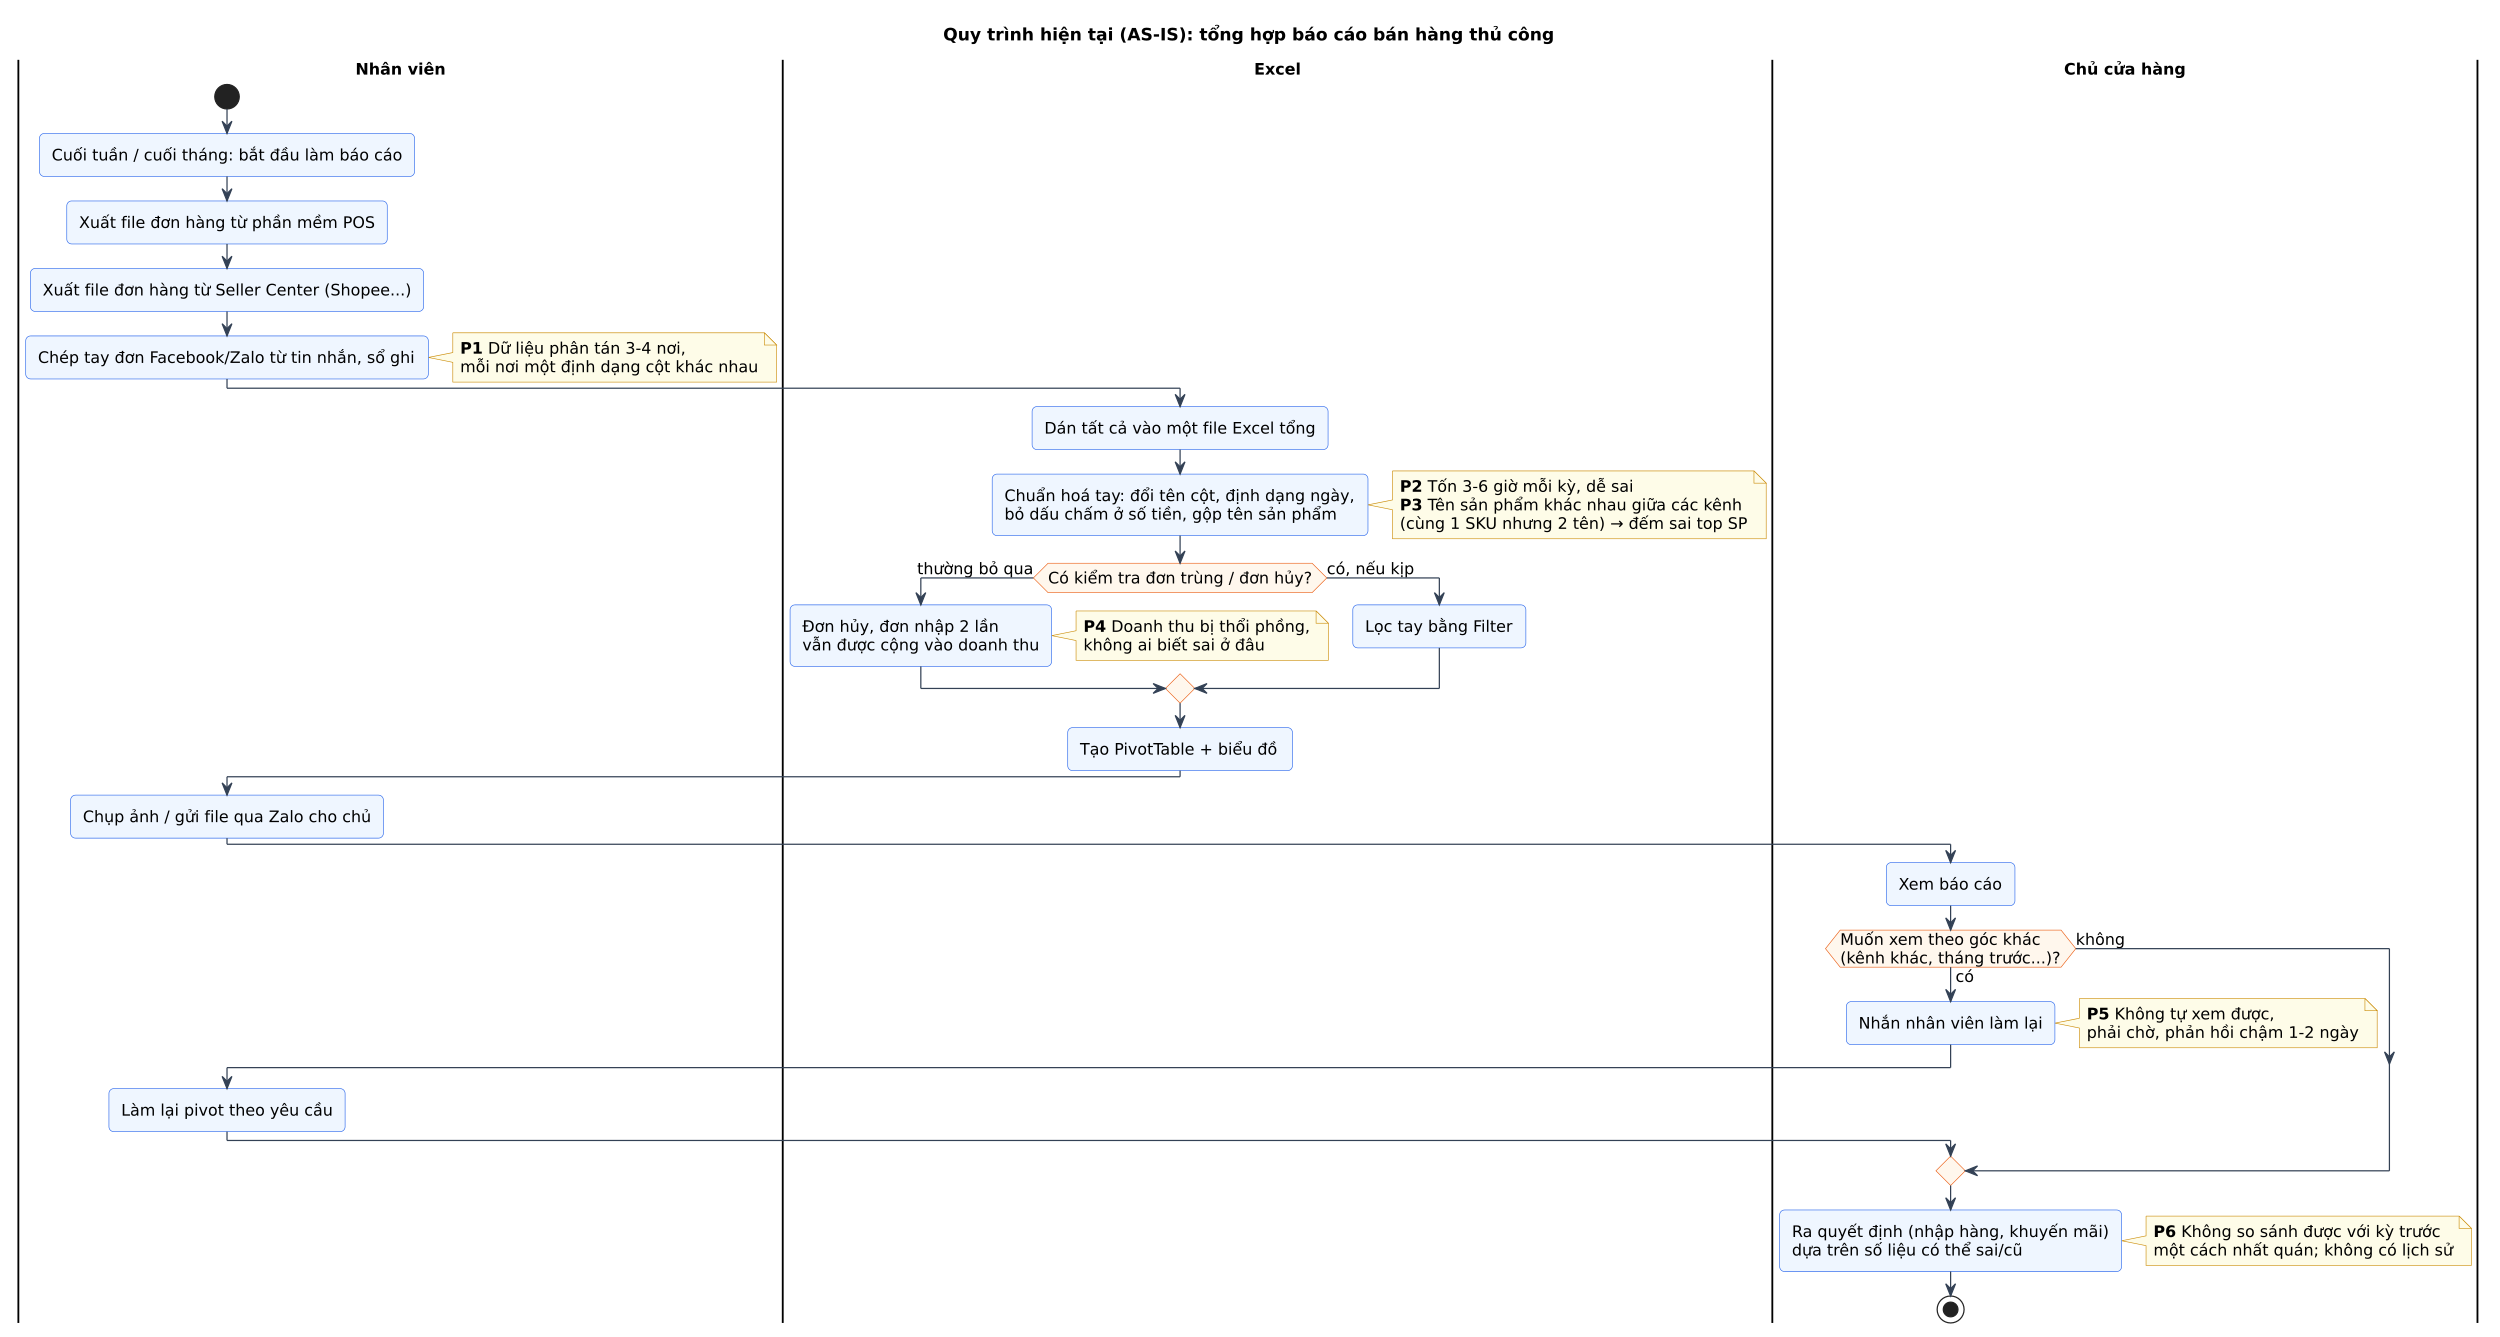
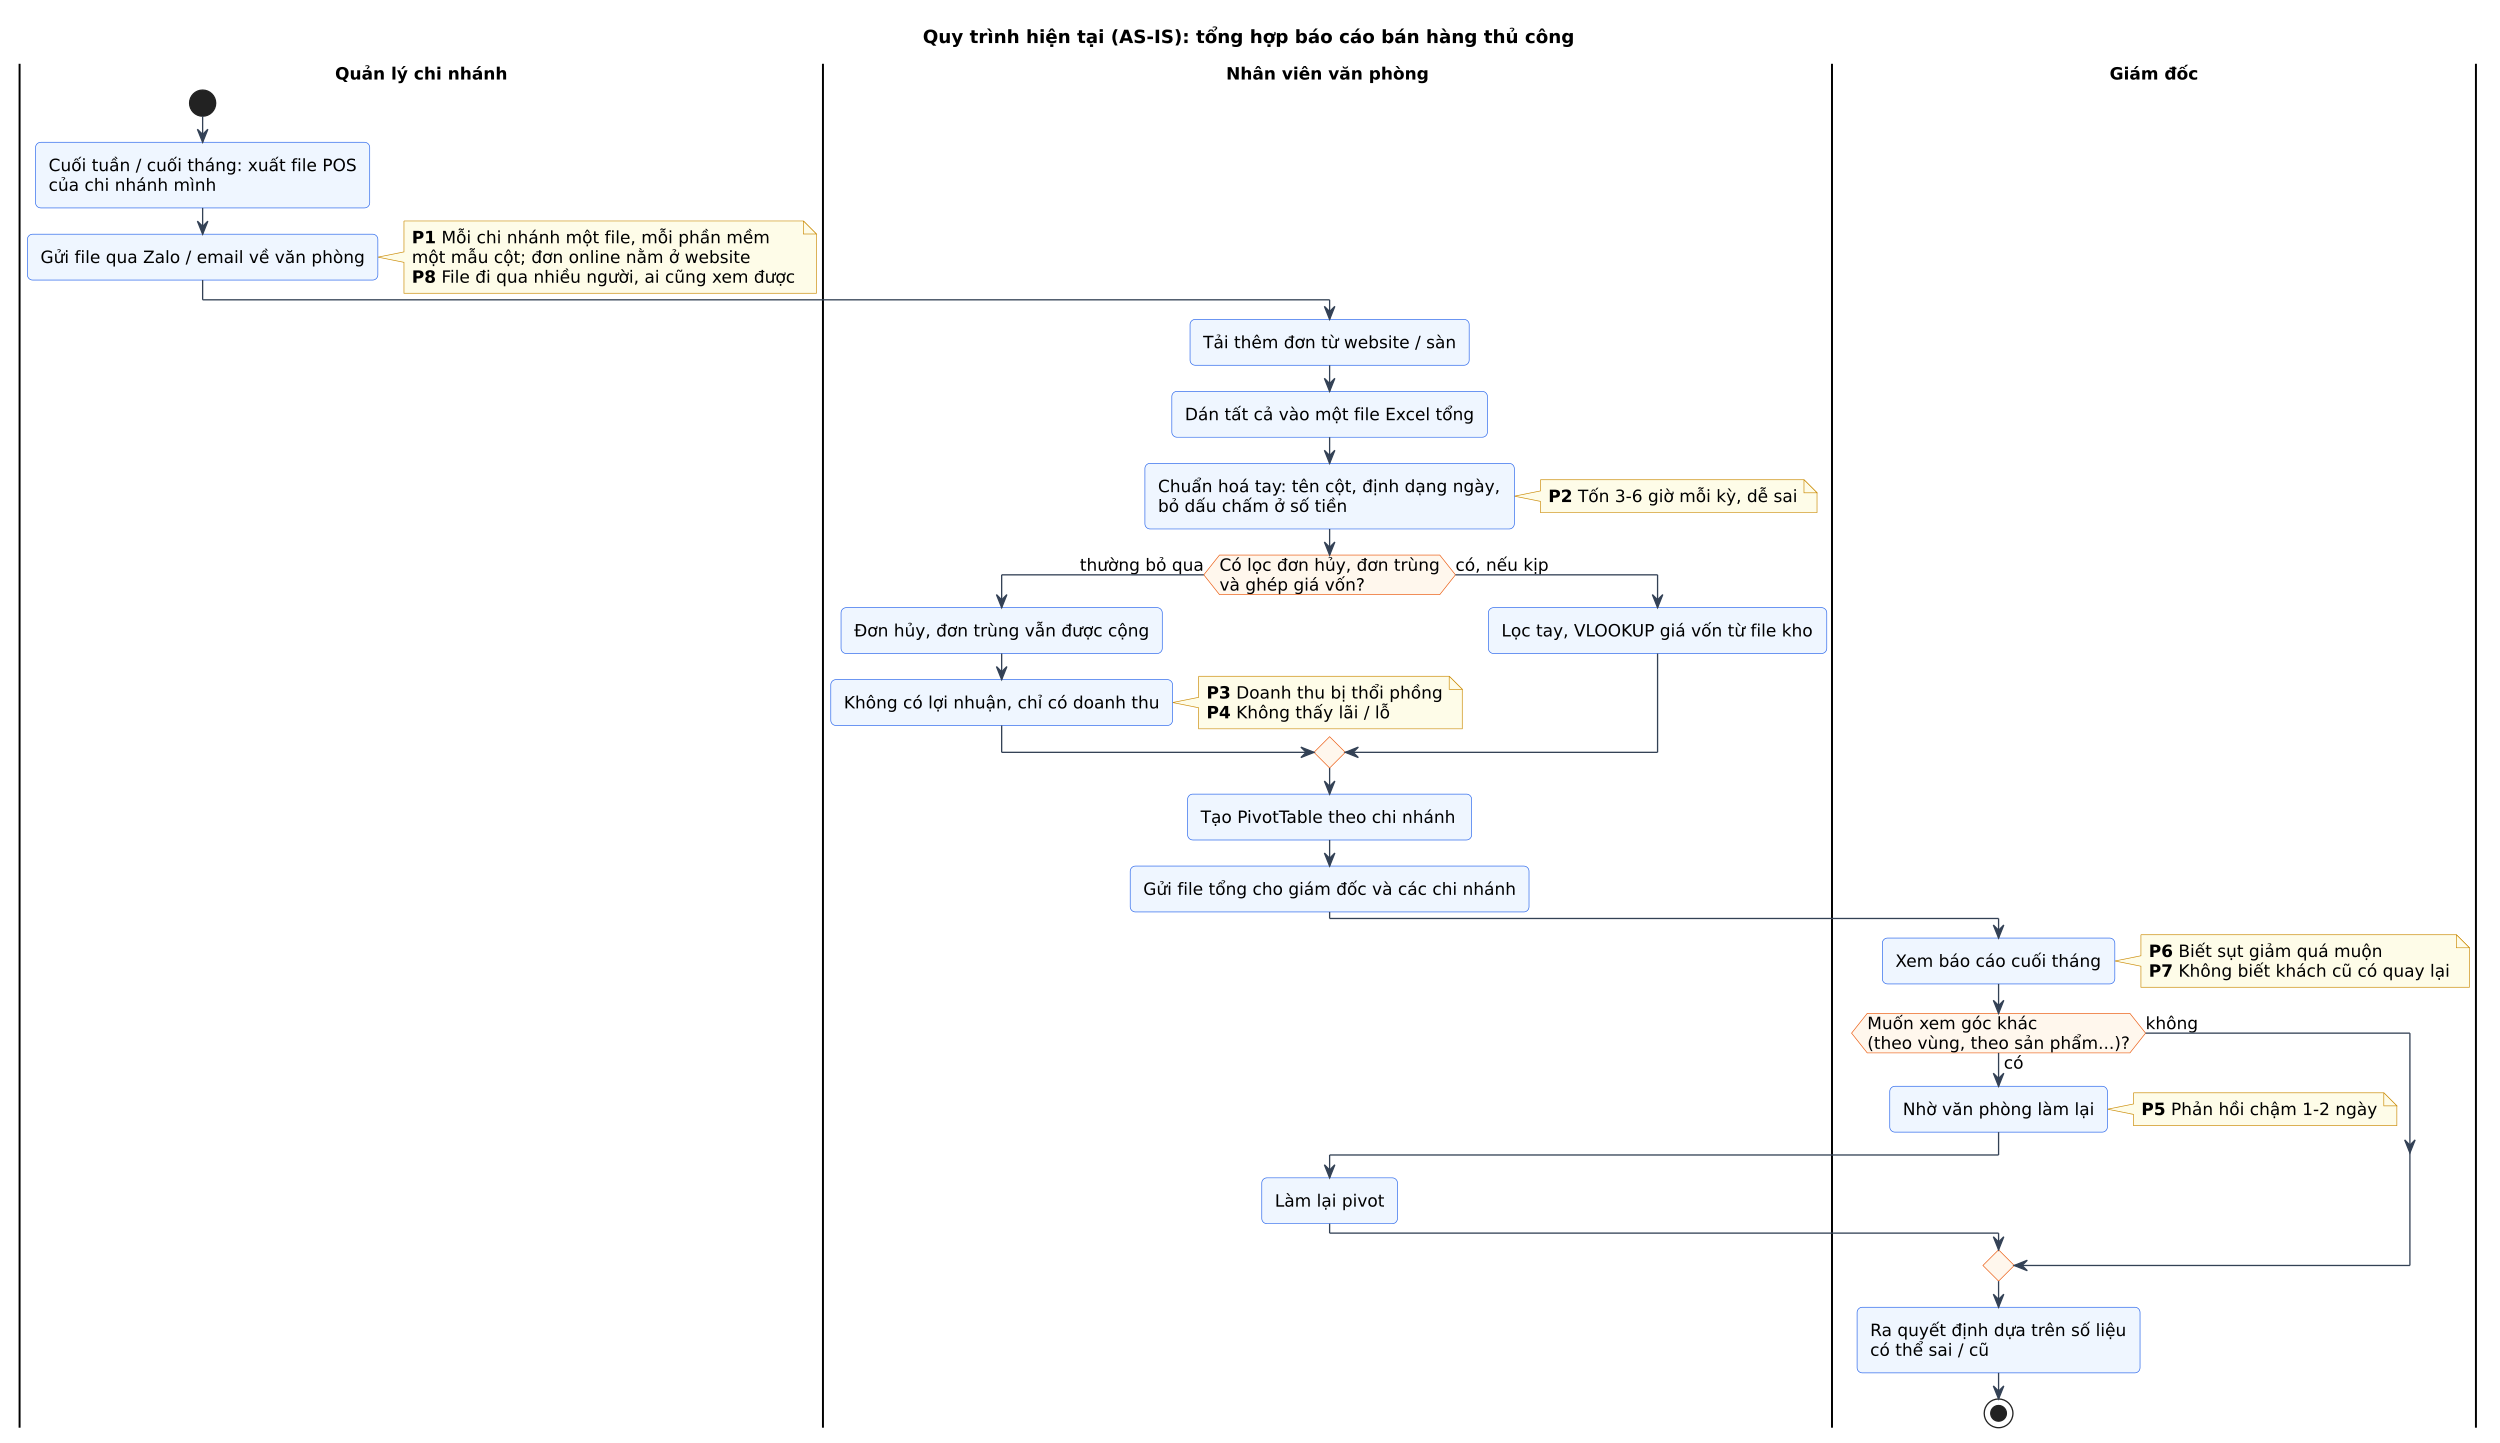
- <svg xmlns="http://www.w3.org/2000/svg" contentStyleType="text/css" height="1092px" preserveAspectRatio="none" style="width:2042px;height:1092px;background:#FFFFFF;" version="1.1" viewBox="0 0 2042 1092" width="2042px" zoomAndPan="magnify">
+ <svg xmlns="http://www.w3.org/2000/svg" contentStyleType="text/css" height="1105px" preserveAspectRatio="none" style="width:1915px;height:1105px;background:#FFFFFF;" version="1.1" viewBox="0 0 1915 1105" width="1915px" zoomAndPan="magnify">
  <defs />
  <g>
-     <text fill="#000000" font-family="DejaVu Sans" font-size="14" font-weight="bold" lengthAdjust="spacing" textLength="499.119" x="770.368" y="32.995">Quy trình hiện tại (AS-IS): tổng hợp báo cáo bán hàng thủ công</text>
-     <rect fill="none" height="15.133" style="stroke:none;stroke-width:1.0;" width="2009.856" x="15" y="48.863" />
-     <ellipse cx="185.426" cy="78.996" fill="#222222" rx="10" ry="10" style="stroke:#222222;stroke-width:1.0;" />
-     <rect fill="#EFF6FF" height="35.133" rx="4" ry="4" style="stroke:#2563EB;stroke-width:0.5;" width="306.375" x="32.239" y="108.996" />
-     <text fill="#000000" font-family="DejaVu Sans" font-size="13" lengthAdjust="spacing" textLength="286.375" x="42.239" y="131.062">Cuối tuần / cuối tháng: bắt đầu làm báo cáo</text>
-     <rect fill="#EFF6FF" height="35.133" rx="4" ry="4" style="stroke:#2563EB;stroke-width:0.5;" width="261.757" x="54.547" y="164.128" />
-     <text fill="#000000" font-family="DejaVu Sans" font-size="13" lengthAdjust="spacing" textLength="241.757" x="64.547" y="186.195">Xuất file đơn hàng từ phần mềm POS</text>
-     <rect fill="#EFF6FF" height="35.133" rx="4" ry="4" style="stroke:#2563EB;stroke-width:0.5;" width="321.215" x="24.818" y="219.261" />
-     <text fill="#000000" font-family="DejaVu Sans" font-size="13" lengthAdjust="spacing" textLength="301.215" x="34.818" y="241.328">Xuất file đơn hàng từ Seller Center (Shopee...)</text>
-     <path d="M369.852,271.828 L369.852,287.96 L349.852,291.96 L369.852,295.96 L369.852,312.093 A0,0 0 0 0 369.852,312.093 L634.341,312.093 A0,0 0 0 0 634.341,312.093 L634.341,281.828 L624.341,271.828 L369.852,271.828 A0,0 0 0 0 369.852,271.828 " fill="#FEFCE8" style="stroke:#CA8A04;stroke-width:0.5;" />
-     <path d="M624.341,271.828 L624.341,281.828 L634.341,281.828 L624.341,271.828 " fill="#FEFCE8" style="stroke:#CA8A04;stroke-width:0.5;" />
-     <text fill="#000000" font-family="DejaVu Sans" font-size="13" font-weight="bold" lengthAdjust="spacing" textLength="18.573" x="375.852" y="288.894">P1</text>
-     <text fill="#000000" font-family="DejaVu Sans" font-size="13" lengthAdjust="spacing" textLength="161.542" x="398.557" y="288.894">Dữ liệu phân tán 3-4 nơi,</text>
-     <text fill="#000000" font-family="DejaVu Sans" font-size="13" lengthAdjust="spacing" textLength="243.49" x="375.852" y="304.027">mỗi nơi một định dạng cột khác nhau</text>
-     <rect fill="#EFF6FF" height="35.133" rx="4" ry="4" style="stroke:#2563EB;stroke-width:0.5;" width="328.852" x="21" y="274.394" />
-     <text fill="#000000" font-family="DejaVu Sans" font-size="13" lengthAdjust="spacing" textLength="308.852" x="31" y="296.461">Chép tay đơn Facebook/Zalo từ tin nhắn, sổ ghi</text>
-     <rect fill="#EFF6FF" height="35.133" rx="4" ry="4" style="stroke:#2563EB;stroke-width:0.5;" width="255.454" x="57.699" y="649.457" />
-     <text fill="#000000" font-family="DejaVu Sans" font-size="13" lengthAdjust="spacing" textLength="235.454" x="67.699" y="671.523">Chụp ảnh / gửi file qua Zalo cho chủ</text>
-     <rect fill="#EFF6FF" height="35.133" rx="4" ry="4" style="stroke:#2563EB;stroke-width:0.5;" width="192.904" x="88.974" y="889.187" />
-     <text fill="#000000" font-family="DejaVu Sans" font-size="13" lengthAdjust="spacing" textLength="172.904" x="98.974" y="911.254">Làm lại pivot theo yêu cầu</text>
-     <line style="stroke:#000000;stroke-width:1.5;" x1="15" x2="15" y1="48.863" y2="1080.585" />
-     <rect fill="#EFF6FF" height="35.133" rx="4" ry="4" style="stroke:#2563EB;stroke-width:0.5;" width="241.749" x="843.019" y="332.093" />
-     <text fill="#000000" font-family="DejaVu Sans" font-size="13" lengthAdjust="spacing" textLength="221.749" x="853.019" y="354.16">Dán tất cả vào một file Excel tổng</text>
-     <path d="M1137.36,384.66 L1137.36,408.359 L1117.36,412.359 L1137.36,416.359 L1137.36,440.058 A0,0 0 0 0 1137.36,440.058 L1442.633,440.058 A0,0 0 0 0 1442.633,440.058 L1442.633,394.66 L1432.633,384.66 L1137.36,384.66 A0,0 0 0 0 1137.36,384.66 " fill="#FEFCE8" style="stroke:#CA8A04;stroke-width:0.5;" />
-     <path d="M1432.633,384.66 L1432.633,394.66 L1442.633,394.66 L1432.633,384.66 " fill="#FEFCE8" style="stroke:#CA8A04;stroke-width:0.5;" />
-     <text fill="#000000" font-family="DejaVu Sans" font-size="13" font-weight="bold" lengthAdjust="spacing" textLength="18.573" x="1143.36" y="401.727">P2</text>
-     <text fill="#000000" font-family="DejaVu Sans" font-size="13" lengthAdjust="spacing" textLength="168.162" x="1166.065" y="401.727">Tốn 3-6 giờ mỗi kỳ, dễ sai</text>
-     <text fill="#000000" font-family="DejaVu Sans" font-size="13" font-weight="bold" lengthAdjust="spacing" textLength="18.573" x="1143.36" y="416.859">P3</text>
-     <text fill="#000000" font-family="DejaVu Sans" font-size="13" lengthAdjust="spacing" textLength="259.105" x="1166.065" y="416.859">Tên sản phẩm khác nhau giữa các kênh</text>
-     <text fill="#000000" font-family="DejaVu Sans" font-size="13" lengthAdjust="spacing" textLength="284.273" x="1143.36" y="431.992">(cùng 1 SKU nhưng 2 tên) → đếm sai top SP</text>
-     <rect fill="#EFF6FF" height="50.266" rx="4" ry="4" style="stroke:#2563EB;stroke-width:0.5;" width="306.933" x="810.427" y="387.226" />
-     <text fill="#000000" font-family="DejaVu Sans" font-size="13" lengthAdjust="spacing" textLength="286.933" x="820.427" y="409.293">Chuẩn hoá tay: đổi tên cột, định dạng ngày,</text>
-     <text fill="#000000" font-family="DejaVu Sans" font-size="13" lengthAdjust="spacing" textLength="271.521" x="820.427" y="424.426">bỏ dấu chấm ở số tiền, gộp tên sản phẩm</text>
-     <polygon fill="#FFF7ED" points="856.053,460.058,1071.734,460.058,1083.734,472.058,1071.734,484.058,856.053,484.058,844.053,472.058,856.053,460.058" style="stroke:#EA580C;stroke-width:0.5;" />
-     <text fill="#000000" font-family="DejaVu Sans" font-size="13" lengthAdjust="spacing" textLength="215.681" x="856.053" y="476.559">Có kiểm tra đơn trùng / đơn hủy?</text>
-     <text fill="#000000" font-family="DejaVu Sans" font-size="13" lengthAdjust="spacing" textLength="94.948" x="749.105" y="468.992">thường bỏ qua</text>
-     <text fill="#000000" font-family="DejaVu Sans" font-size="13" lengthAdjust="spacing" textLength="71.367" x="1083.734" y="468.992">có, nếu kịp</text>
-     <path d="M878.926,499.058 L878.926,515.191 L858.926,519.191 L878.926,523.191 L878.926,539.324 A0,0 0 0 0 878.926,539.324 L1084.979,539.324 A0,0 0 0 0 1084.979,539.324 L1084.979,509.058 L1074.979,499.058 L878.926,499.058 A0,0 0 0 0 878.926,499.058 " fill="#FEFCE8" style="stroke:#CA8A04;stroke-width:0.5;" />
-     <path d="M1074.979,499.058 L1074.979,509.058 L1084.979,509.058 L1074.979,499.058 " fill="#FEFCE8" style="stroke:#CA8A04;stroke-width:0.5;" />
-     <text fill="#000000" font-family="DejaVu Sans" font-size="13" font-weight="bold" lengthAdjust="spacing" textLength="18.573" x="884.926" y="516.125">P4</text>
-     <text fill="#000000" font-family="DejaVu Sans" font-size="13" lengthAdjust="spacing" textLength="162.348" x="907.631" y="516.125">Doanh thu bị thổi phồng,</text>
-     <text fill="#000000" font-family="DejaVu Sans" font-size="13" lengthAdjust="spacing" textLength="148.173" x="884.926" y="531.258">không ai biết sai ở đâu</text>
-     <rect fill="#EFF6FF" height="50.266" rx="4" ry="4" style="stroke:#2563EB;stroke-width:0.5;" width="213.584" x="645.341" y="494.058" />
-     <text fill="#000000" font-family="DejaVu Sans" font-size="13" lengthAdjust="spacing" textLength="160.462" x="655.341" y="516.125">Đơn hủy, đơn nhập 2 lần</text>
-     <text fill="#000000" font-family="DejaVu Sans" font-size="13" lengthAdjust="spacing" textLength="193.584" x="655.341" y="531.258">vẫn được cộng vào doanh thu</text>
-     <rect fill="#EFF6FF" height="35.133" rx="4" ry="4" style="stroke:#2563EB;stroke-width:0.5;" width="141.348" x="1104.979" y="494.058" />
-     <text fill="#000000" font-family="DejaVu Sans" font-size="13" lengthAdjust="spacing" textLength="121.348" x="1114.979" y="516.125">Lọc tay bằng Filter</text>
-     <polygon fill="#FFF7ED" points="963.893,550.324,975.893,562.324,963.893,574.324,951.893,562.324,963.893,550.324" style="stroke:#EA580C;stroke-width:0.5;" />
-     <rect fill="#EFF6FF" height="35.133" rx="4" ry="4" style="stroke:#2563EB;stroke-width:0.5;" width="183.554" x="872.116" y="594.324" />
-     <text fill="#000000" font-family="DejaVu Sans" font-size="13" lengthAdjust="spacing" textLength="163.554" x="882.116" y="616.391">Tạo PivotTable + biểu đồ</text>
-     <line style="stroke:#000000;stroke-width:1.5;" x1="639.341" x2="639.341" y1="48.863" y2="1080.585" />
-     <rect fill="#EFF6FF" height="35.133" rx="4" ry="4" style="stroke:#2563EB;stroke-width:0.5;" width="105.071" x="1540.729" y="704.589" />
-     <text fill="#000000" font-family="DejaVu Sans" font-size="13" lengthAdjust="spacing" textLength="85.071" x="1550.729" y="726.656">Xem báo cáo</text>
-     <path d="M1698.444,815.554 L1698.444,831.687 L1678.444,835.687 L1698.444,839.687 L1698.444,855.82 A0,0 0 0 0 1698.444,855.82 L1941.681,855.82 A0,0 0 0 0 1941.681,855.82 L1941.681,825.554 L1931.681,815.554 L1698.444,815.554 A0,0 0 0 0 1698.444,815.554 " fill="#FEFCE8" style="stroke:#CA8A04;stroke-width:0.5;" />
-     <path d="M1931.681,815.554 L1931.681,825.554 L1941.681,825.554 L1931.681,815.554 " fill="#FEFCE8" style="stroke:#CA8A04;stroke-width:0.5;" />
-     <text fill="#000000" font-family="DejaVu Sans" font-size="13" font-weight="bold" lengthAdjust="spacing" textLength="18.573" x="1704.444" y="832.621">P5</text>
-     <text fill="#000000" font-family="DejaVu Sans" font-size="13" lengthAdjust="spacing" textLength="131.022" x="1727.149" y="832.621">Không tự xem được,</text>
-     <text fill="#000000" font-family="DejaVu Sans" font-size="13" lengthAdjust="spacing" textLength="222.238" x="1704.444" y="847.754">phải chờ, phản hồi chậm 1-2 ngày</text>
-     <rect fill="#EFF6FF" height="35.133" rx="4" ry="4" style="stroke:#2563EB;stroke-width:0.5;" width="170.357" x="1508.087" y="818.121" />
-     <text fill="#000000" font-family="DejaVu Sans" font-size="13" lengthAdjust="spacing" textLength="150.357" x="1518.087" y="840.188">Nhắn nhân viên làm lại</text>
-     <polygon fill="#FFF7ED" points="1503.049,759.722,1683.481,759.722,1695.481,774.855,1683.481,789.988,1503.049,789.988,1491.049,774.855,1503.049,759.722" style="stroke:#EA580C;stroke-width:0.5;" />
-     <text fill="#000000" font-family="DejaVu Sans" font-size="13" lengthAdjust="spacing" textLength="15.101" x="1597.265" y="802.055">có</text>
-     <text fill="#000000" font-family="DejaVu Sans" font-size="13" lengthAdjust="spacing" textLength="164.055" x="1503.049" y="771.789">Muốn xem theo góc khác</text>
-     <text fill="#000000" font-family="DejaVu Sans" font-size="13" lengthAdjust="spacing" textLength="180.432" x="1503.049" y="786.922">(kênh khác, tháng trước...)?</text>
-     <text fill="#000000" font-family="DejaVu Sans" font-size="13" lengthAdjust="spacing" textLength="40.212" x="1695.481" y="771.789">không</text>
-     <polygon fill="#FFF7ED" points="1593.265,944.32,1605.265,956.32,1593.265,968.32,1581.265,956.32,1593.265,944.32" style="stroke:#EA580C;stroke-width:0.5;" />
-     <path d="M1752.897,993.32 L1752.897,1009.453 L1732.897,1013.453 L1752.897,1017.453 L1752.897,1033.585 A0,0 0 0 0 1752.897,1033.585 L2018.593,1033.585 A0,0 0 0 0 2018.593,1033.585 L2018.593,1003.32 L2008.593,993.32 L1752.897,993.32 A0,0 0 0 0 1752.897,993.32 " fill="#FEFCE8" style="stroke:#CA8A04;stroke-width:0.5;" />
-     <path d="M2008.593,993.32 L2008.593,1003.32 L2018.593,1003.32 L2008.593,993.32 " fill="#FEFCE8" style="stroke:#CA8A04;stroke-width:0.5;" />
-     <text fill="#000000" font-family="DejaVu Sans" font-size="13" font-weight="bold" lengthAdjust="spacing" textLength="18.573" x="1758.897" y="1010.387">P6</text>
-     <text fill="#000000" font-family="DejaVu Sans" font-size="13" lengthAdjust="spacing" textLength="211.802" x="1781.602" y="1010.387">Không so sánh được với kỳ trước</text>
-     <text fill="#000000" font-family="DejaVu Sans" font-size="13" lengthAdjust="spacing" textLength="244.696" x="1758.897" y="1025.52">một cách nhất quán; không có lịch sử</text>
-     <rect fill="#EFF6FF" height="50.266" rx="4" ry="4" style="stroke:#2563EB;stroke-width:0.5;" width="279.264" x="1453.633" y="988.32" />
-     <text fill="#000000" font-family="DejaVu Sans" font-size="13" lengthAdjust="spacing" textLength="259.264" x="1463.633" y="1010.387">Ra quyết định (nhập hàng, khuyến mãi)</text>
-     <text fill="#000000" font-family="DejaVu Sans" font-size="13" lengthAdjust="spacing" textLength="188.671" x="1463.633" y="1025.52">dựa trên số liệu có thể sai/cũ</text>
-     <ellipse cx="1593.265" cy="1069.585" fill="none" rx="11" ry="11" style="stroke:#222222;stroke-width:1.0;" />
-     <ellipse cx="1593.265" cy="1069.585" fill="#222222" rx="6" ry="6" style="stroke:#222222;stroke-width:1.0;" />
-     <line style="stroke:#000000;stroke-width:1.5;" x1="1447.633" x2="1447.633" y1="48.863" y2="1080.585" />
-     <line style="stroke:#000000;stroke-width:1.5;" x1="2023.593" x2="2023.593" y1="48.863" y2="1080.585" />
-     <line style="stroke:#334155;stroke-width:1.0;" x1="185.426" x2="185.426" y1="88.996" y2="108.996" />
-     <polygon fill="#334155" points="181.426,98.996,185.426,108.996,189.426,98.996,185.426,102.996" style="stroke:#334155;stroke-width:1.0;" />
-     <line style="stroke:#334155;stroke-width:1.0;" x1="185.426" x2="185.426" y1="144.128" y2="164.128" />
-     <polygon fill="#334155" points="181.426,154.128,185.426,164.128,189.426,154.128,185.426,158.128" style="stroke:#334155;stroke-width:1.0;" />
-     <line style="stroke:#334155;stroke-width:1.0;" x1="185.426" x2="185.426" y1="199.261" y2="219.261" />
-     <polygon fill="#334155" points="181.426,209.261,185.426,219.261,189.426,209.261,185.426,213.261" style="stroke:#334155;stroke-width:1.0;" />
-     <line style="stroke:#334155;stroke-width:1.0;" x1="185.426" x2="185.426" y1="254.394" y2="274.394" />
-     <polygon fill="#334155" points="181.426,264.394,185.426,274.394,189.426,264.394,185.426,268.394" style="stroke:#334155;stroke-width:1.0;" />
-     <line style="stroke:#334155;stroke-width:1.0;" x1="963.893" x2="963.893" y1="367.226" y2="387.226" />
-     <polygon fill="#334155" points="959.893,377.226,963.893,387.226,967.893,377.226,963.893,381.226" style="stroke:#334155;stroke-width:1.0;" />
-     <line style="stroke:#334155;stroke-width:1.0;" x1="844.053" x2="752.134" y1="472.058" y2="472.058" />
-     <line style="stroke:#334155;stroke-width:1.0;" x1="752.134" x2="752.134" y1="472.058" y2="494.058" />
-     <polygon fill="#334155" points="748.134,484.058,752.134,494.058,756.134,484.058,752.134,488.058" style="stroke:#334155;stroke-width:1.0;" />
-     <line style="stroke:#334155;stroke-width:1.0;" x1="1083.734" x2="1175.653" y1="472.058" y2="472.058" />
-     <line style="stroke:#334155;stroke-width:1.0;" x1="1175.653" x2="1175.653" y1="472.058" y2="494.058" />
-     <polygon fill="#334155" points="1171.653,484.058,1175.653,494.058,1179.653,484.058,1175.653,488.058" style="stroke:#334155;stroke-width:1.0;" />
-     <line style="stroke:#334155;stroke-width:1.0;" x1="752.134" x2="752.134" y1="544.324" y2="562.324" />
-     <line style="stroke:#334155;stroke-width:1.0;" x1="752.134" x2="951.893" y1="562.324" y2="562.324" />
-     <polygon fill="#334155" points="941.893,558.324,951.893,562.324,941.893,566.324,945.893,562.324" style="stroke:#334155;stroke-width:1.0;" />
-     <line style="stroke:#334155;stroke-width:1.0;" x1="1175.653" x2="1175.653" y1="529.191" y2="562.324" />
-     <line style="stroke:#334155;stroke-width:1.0;" x1="1175.653" x2="975.893" y1="562.324" y2="562.324" />
-     <polygon fill="#334155" points="985.893,558.324,975.893,562.324,985.893,566.324,981.893,562.324" style="stroke:#334155;stroke-width:1.0;" />
-     <line style="stroke:#334155;stroke-width:1.0;" x1="963.893" x2="963.893" y1="437.492" y2="460.058" />
-     <polygon fill="#334155" points="959.893,450.058,963.893,460.058,967.893,450.058,963.893,454.058" style="stroke:#334155;stroke-width:1.0;" />
-     <line style="stroke:#334155;stroke-width:1.0;" x1="963.893" x2="963.893" y1="574.324" y2="594.324" />
-     <polygon fill="#334155" points="959.893,584.324,963.893,594.324,967.893,584.324,963.893,588.324" style="stroke:#334155;stroke-width:1.0;" />
-     <line style="stroke:#334155;stroke-width:1.0;" x1="1593.265" x2="1593.265" y1="789.988" y2="818.121" />
-     <polygon fill="#334155" points="1589.265,808.121,1593.265,818.121,1597.265,808.121,1593.265,812.121" style="stroke:#334155;stroke-width:1.0;" />
-     <line style="stroke:#334155;stroke-width:1.0;" x1="1695.481" x2="1951.681" y1="774.855" y2="774.855" />
-     <polygon fill="#334155" points="1947.681,859.187,1951.681,869.187,1955.681,859.187,1951.681,863.187" style="stroke:#334155;stroke-width:1.0;" />
-     <line style="stroke:#334155;stroke-width:1.0;" x1="1951.681" x2="1951.681" y1="774.855" y2="956.32" />
-     <line style="stroke:#334155;stroke-width:1.0;" x1="1951.681" x2="1605.265" y1="956.32" y2="956.32" />
-     <polygon fill="#334155" points="1615.265,952.32,1605.265,956.32,1615.265,960.32,1611.265,956.32" style="stroke:#334155;stroke-width:1.0;" />
-     <line style="stroke:#334155;stroke-width:1.0;" x1="1593.265" x2="1593.265" y1="739.722" y2="759.722" />
-     <polygon fill="#334155" points="1589.265,749.722,1593.265,759.722,1597.265,749.722,1593.265,753.722" style="stroke:#334155;stroke-width:1.0;" />
-     <line style="stroke:#334155;stroke-width:1.0;" x1="1593.265" x2="1593.265" y1="968.32" y2="988.32" />
-     <polygon fill="#334155" points="1589.265,978.32,1593.265,988.32,1597.265,978.32,1593.265,982.32" style="stroke:#334155;stroke-width:1.0;" />
-     <line style="stroke:#334155;stroke-width:1.0;" x1="1593.265" x2="1593.265" y1="1038.585" y2="1058.585" />
-     <polygon fill="#334155" points="1589.265,1048.585,1593.265,1058.585,1597.265,1048.585,1593.265,1052.585" style="stroke:#334155;stroke-width:1.0;" />
-     <line style="stroke:#334155;stroke-width:1.0;" x1="185.426" x2="185.426" y1="309.527" y2="317.093" />
-     <line style="stroke:#334155;stroke-width:1.0;" x1="185.426" x2="963.893" y1="317.093" y2="317.093" />
-     <line style="stroke:#334155;stroke-width:1.0;" x1="963.893" x2="963.893" y1="317.093" y2="332.093" />
-     <polygon fill="#334155" points="959.893,322.093,963.893,332.093,967.893,322.093,963.893,326.093" style="stroke:#334155;stroke-width:1.0;" />
-     <line style="stroke:#334155;stroke-width:1.0;" x1="963.893" x2="963.893" y1="629.457" y2="634.457" />
-     <line style="stroke:#334155;stroke-width:1.0;" x1="963.893" x2="185.426" y1="634.457" y2="634.457" />
-     <line style="stroke:#334155;stroke-width:1.0;" x1="185.426" x2="185.426" y1="634.457" y2="649.457" />
-     <polygon fill="#334155" points="181.426,639.457,185.426,649.457,189.426,639.457,185.426,643.457" style="stroke:#334155;stroke-width:1.0;" />
-     <line style="stroke:#334155;stroke-width:1.0;" x1="185.426" x2="185.426" y1="684.589" y2="689.589" />
-     <line style="stroke:#334155;stroke-width:1.0;" x1="185.426" x2="1593.265" y1="689.589" y2="689.589" />
-     <line style="stroke:#334155;stroke-width:1.0;" x1="1593.265" x2="1593.265" y1="689.589" y2="704.589" />
-     <polygon fill="#334155" points="1589.265,694.589,1593.265,704.589,1597.265,694.589,1593.265,698.589" style="stroke:#334155;stroke-width:1.0;" />
-     <line style="stroke:#334155;stroke-width:1.0;" x1="1593.265" x2="1593.265" y1="853.253" y2="872.037" />
-     <line style="stroke:#334155;stroke-width:1.0;" x1="1593.265" x2="185.426" y1="872.037" y2="872.037" />
-     <line style="stroke:#334155;stroke-width:1.0;" x1="185.426" x2="185.426" y1="872.037" y2="889.187" />
-     <polygon fill="#334155" points="181.426,879.187,185.426,889.187,189.426,879.187,185.426,883.187" style="stroke:#334155;stroke-width:1.0;" />
-     <line style="stroke:#334155;stroke-width:1.0;" x1="185.426" x2="185.426" y1="924.32" y2="931.537" />
-     <line style="stroke:#334155;stroke-width:1.0;" x1="185.426" x2="1593.265" y1="931.537" y2="931.537" />
-     <line style="stroke:#334155;stroke-width:1.0;" x1="1593.265" x2="1593.265" y1="931.537" y2="944.32" />
-     <polygon fill="#334155" points="1589.265,934.32,1593.265,944.32,1597.265,934.32,1593.265,938.32" style="stroke:#334155;stroke-width:1.0;" />
-     <text fill="#000000" font-family="DejaVu Sans" font-size="13" font-weight="bold" lengthAdjust="spacing" textLength="73.69" x="290.326" y="60.93">Nhân viên</text>
-     <text fill="#000000" font-family="DejaVu Sans" font-size="13" font-weight="bold" lengthAdjust="spacing" textLength="38.245" x="1024.365" y="60.93">Excel</text>
-     <text fill="#000000" font-family="DejaVu Sans" font-size="13" font-weight="bold" lengthAdjust="spacing" textLength="99.423" x="1685.901" y="60.93">Chủ cửa hàng</text>
+     <text fill="#000000" font-family="DejaVu Sans" font-size="14" font-weight="bold" lengthAdjust="spacing" textLength="499.119" x="706.854" y="32.995">Quy trình hiện tại (AS-IS): tổng hợp báo cáo bán hàng thủ công</text>
+     <rect fill="none" height="15.133" style="stroke:none;stroke-width:1.0;" width="1882.827" x="15" y="48.863" />
+     <ellipse cx="155.217" cy="78.996" fill="#222222" rx="10" ry="10" style="stroke:#222222;stroke-width:1.0;" />
+     <rect fill="#EFF6FF" height="50.266" rx="4" ry="4" style="stroke:#2563EB;stroke-width:0.5;" width="255.974" x="27.23" y="108.996" />
+     <text fill="#000000" font-family="DejaVu Sans" font-size="13" lengthAdjust="spacing" textLength="235.974" x="37.23" y="131.062">Cuối tuần / cuối tháng: xuất file POS</text>
+     <text fill="#000000" font-family="DejaVu Sans" font-size="13" lengthAdjust="spacing" textLength="128.426" x="37.23" y="146.195">của chi nhánh mình</text>
+     <path d="M309.435,169.261 L309.435,192.96 L289.435,196.96 L309.435,200.96 L309.435,224.66 A0,0 0 0 0 309.435,224.66 L625.378,224.66 A0,0 0 0 0 625.378,224.66 L625.378,179.261 L615.378,169.261 L309.435,169.261 A0,0 0 0 0 309.435,169.261 " fill="#FEFCE8" style="stroke:#CA8A04;stroke-width:0.5;" />
+     <path d="M615.378,169.261 L615.378,179.261 L625.378,179.261 L615.378,169.261 " fill="#FEFCE8" style="stroke:#CA8A04;stroke-width:0.5;" />
+     <text fill="#000000" font-family="DejaVu Sans" font-size="13" font-weight="bold" lengthAdjust="spacing" textLength="18.573" x="315.435" y="186.328">P1</text>
+     <text fill="#000000" font-family="DejaVu Sans" font-size="13" lengthAdjust="spacing" textLength="251.526" x="338.14" y="186.328">Mỗi chi nhánh một file, mỗi phần mềm</text>
+     <text fill="#000000" font-family="DejaVu Sans" font-size="13" lengthAdjust="spacing" textLength="259.372" x="315.435" y="201.461">một mẫu cột; đơn online nằm ở website</text>
+     <text fill="#000000" font-family="DejaVu Sans" font-size="13" font-weight="bold" lengthAdjust="spacing" textLength="18.573" x="315.435" y="216.594">P8</text>
+     <text fill="#000000" font-family="DejaVu Sans" font-size="13" lengthAdjust="spacing" textLength="272.238" x="338.14" y="216.594">File đi qua nhiều người, ai cũng xem được</text>
+     <rect fill="#EFF6FF" height="35.133" rx="4" ry="4" style="stroke:#2563EB;stroke-width:0.5;" width="268.435" x="21" y="179.394" />
+     <text fill="#000000" font-family="DejaVu Sans" font-size="13" lengthAdjust="spacing" textLength="248.435" x="31" y="201.461">Gửi file qua Zalo / email về văn phòng</text>
+     <line style="stroke:#000000;stroke-width:1.5;" x1="15" x2="15" y1="48.863" y2="1093.617" />
+     <rect fill="#EFF6FF" height="35.133" rx="4" ry="4" style="stroke:#2563EB;stroke-width:0.5;" width="213.813" x="911.581" y="244.66" />
+     <text fill="#000000" font-family="DejaVu Sans" font-size="13" lengthAdjust="spacing" textLength="193.813" x="921.581" y="266.727">Tải thêm đơn từ website / sàn</text>
+     <rect fill="#EFF6FF" height="35.133" rx="4" ry="4" style="stroke:#2563EB;stroke-width:0.5;" width="241.749" x="897.613" y="299.793" />
+     <text fill="#000000" font-family="DejaVu Sans" font-size="13" lengthAdjust="spacing" textLength="221.749" x="907.613" y="321.859">Dán tất cả vào một file Excel tổng</text>
+     <path d="M1179.98,367.492 L1179.98,376.058 L1159.98,380.058 L1179.98,384.058 L1179.98,392.625 A0,0 0 0 0 1179.98,392.625 L1391.847,392.625 A0,0 0 0 0 1391.847,392.625 L1391.847,377.492 L1381.847,367.492 L1179.98,367.492 A0,0 0 0 0 1179.98,367.492 " fill="#FEFCE8" style="stroke:#CA8A04;stroke-width:0.5;" />
+     <path d="M1381.847,367.492 L1381.847,377.492 L1391.847,377.492 L1381.847,367.492 " fill="#FEFCE8" style="stroke:#CA8A04;stroke-width:0.5;" />
+     <text fill="#000000" font-family="DejaVu Sans" font-size="13" font-weight="bold" lengthAdjust="spacing" textLength="18.573" x="1185.98" y="384.559">P2</text>
+     <text fill="#000000" font-family="DejaVu Sans" font-size="13" lengthAdjust="spacing" textLength="168.162" x="1208.685" y="384.559">Tốn 3-6 giờ mỗi kỳ, dễ sai</text>
+     <rect fill="#EFF6FF" height="50.266" rx="4" ry="4" style="stroke:#2563EB;stroke-width:0.5;" width="282.983" x="876.996" y="354.925" />
+     <text fill="#000000" font-family="DejaVu Sans" font-size="13" lengthAdjust="spacing" textLength="262.983" x="886.996" y="376.992">Chuẩn hoá tay: tên cột, định dạng ngày,</text>
+     <text fill="#000000" font-family="DejaVu Sans" font-size="13" lengthAdjust="spacing" textLength="144.968" x="886.996" y="392.125">bỏ dấu chấm ở số tiền</text>
+     <polygon fill="#FFF7ED" points="934.102,425.191,1102.874,425.191,1114.874,440.324,1102.874,455.457,934.102,455.457,922.102,440.324,934.102,425.191" style="stroke:#EA580C;stroke-width:0.5;" />
+     <text fill="#000000" font-family="DejaVu Sans" font-size="13" lengthAdjust="spacing" textLength="168.772" x="934.102" y="437.258">Có lọc đơn hủy, đơn trùng</text>
+     <text fill="#000000" font-family="DejaVu Sans" font-size="13" lengthAdjust="spacing" textLength="111.414" x="934.102" y="452.391">và ghép giá vốn?</text>
+     <text fill="#000000" font-family="DejaVu Sans" font-size="13" lengthAdjust="spacing" textLength="94.948" x="827.154" y="437.258">thường bỏ qua</text>
+     <text fill="#000000" font-family="DejaVu Sans" font-size="13" lengthAdjust="spacing" textLength="71.367" x="1114.874" y="437.258">có, nếu kịp</text>
+     <rect fill="#EFF6FF" height="35.133" rx="4" ry="4" style="stroke:#2563EB;stroke-width:0.5;" width="246.065" x="644.243" y="465.457" />
+     <text fill="#000000" font-family="DejaVu Sans" font-size="13" lengthAdjust="spacing" textLength="226.065" x="654.243" y="487.523">Đơn hủy, đơn trùng vẫn được cộng</text>
+     <path d="M918.173,518.023 L918.173,534.156 L898.173,538.156 L918.173,542.156 L918.173,558.289 A0,0 0 0 0 918.173,558.289 L1120.094,558.289 A0,0 0 0 0 1120.094,558.289 L1120.094,528.023 L1110.094,518.023 L918.173,518.023 A0,0 0 0 0 918.173,518.023 " fill="#FEFCE8" style="stroke:#CA8A04;stroke-width:0.5;" />
+     <path d="M1110.094,518.023 L1110.094,528.023 L1120.094,528.023 L1110.094,518.023 " fill="#FEFCE8" style="stroke:#CA8A04;stroke-width:0.5;" />
+     <text fill="#000000" font-family="DejaVu Sans" font-size="13" font-weight="bold" lengthAdjust="spacing" textLength="18.573" x="924.173" y="535.09">P3</text>
+     <text fill="#000000" font-family="DejaVu Sans" font-size="13" lengthAdjust="spacing" textLength="158.215" x="946.879" y="535.09">Doanh thu bị thổi phồng</text>
+     <text fill="#000000" font-family="DejaVu Sans" font-size="13" font-weight="bold" lengthAdjust="spacing" textLength="18.573" x="924.173" y="550.223">P4</text>
+     <text fill="#000000" font-family="DejaVu Sans" font-size="13" lengthAdjust="spacing" textLength="117.87" x="946.879" y="550.223">Không thấy lãi / lỗ</text>
+     <rect fill="#EFF6FF" height="35.133" rx="4" ry="4" style="stroke:#2563EB;stroke-width:0.5;" width="261.795" x="636.378" y="520.589" />
+     <text fill="#000000" font-family="DejaVu Sans" font-size="13" lengthAdjust="spacing" textLength="241.795" x="646.378" y="542.656">Không có lợi nhuận, chỉ có doanh thu</text>
+     <rect fill="#EFF6FF" height="35.133" rx="4" ry="4" style="stroke:#2563EB;stroke-width:0.5;" width="259.211" x="1140.094" y="465.457" />
+     <text fill="#000000" font-family="DejaVu Sans" font-size="13" lengthAdjust="spacing" textLength="239.211" x="1150.094" y="487.523">Lọc tay, VLOOKUP giá vốn từ file kho</text>
+     <polygon fill="#FFF7ED" points="1018.488,564.289,1030.488,576.289,1018.488,588.289,1006.488,576.289,1018.488,564.289" style="stroke:#EA580C;stroke-width:0.5;" />
+     <rect fill="#EFF6FF" height="35.133" rx="4" ry="4" style="stroke:#2563EB;stroke-width:0.5;" width="217.565" x="909.706" y="608.289" />
+     <text fill="#000000" font-family="DejaVu Sans" font-size="13" lengthAdjust="spacing" textLength="197.565" x="919.706" y="630.356">Tạo PivotTable theo chi nhánh</text>
+     <rect fill="#EFF6FF" height="35.133" rx="4" ry="4" style="stroke:#2563EB;stroke-width:0.5;" width="305.486" x="865.745" y="663.421" />
+     <text fill="#000000" font-family="DejaVu Sans" font-size="13" lengthAdjust="spacing" textLength="285.486" x="875.745" y="685.488">Gửi file tổng cho giám đốc và các chi nhánh</text>
+     <rect fill="#EFF6FF" height="35.133" rx="4" ry="4" style="stroke:#2563EB;stroke-width:0.5;" width="103.935" x="966.52" y="902.218" />
+     <text fill="#000000" font-family="DejaVu Sans" font-size="13" lengthAdjust="spacing" textLength="83.935" x="976.52" y="924.285">Làm lại pivot</text>
+     <line style="stroke:#000000;stroke-width:1.5;" x1="630.378" x2="630.378" y1="48.863" y2="1093.617" />
+     <path d="M1639.947,715.988 L1639.947,732.121 L1619.947,736.121 L1639.947,740.121 L1639.947,756.253 A0,0 0 0 0 1639.947,756.253 L1891.564,756.253 A0,0 0 0 0 1891.564,756.253 L1891.564,725.988 L1881.564,715.988 L1639.947,715.988 A0,0 0 0 0 1639.947,715.988 " fill="#FEFCE8" style="stroke:#CA8A04;stroke-width:0.5;" />
+     <path d="M1881.564,715.988 L1881.564,725.988 L1891.564,725.988 L1881.564,715.988 " fill="#FEFCE8" style="stroke:#CA8A04;stroke-width:0.5;" />
+     <text fill="#000000" font-family="DejaVu Sans" font-size="13" font-weight="bold" lengthAdjust="spacing" textLength="18.573" x="1645.947" y="733.055">P6</text>
+     <text fill="#000000" font-family="DejaVu Sans" font-size="13" lengthAdjust="spacing" textLength="156.311" x="1668.653" y="733.055">Biết sụt giảm quá muộn</text>
+     <text fill="#000000" font-family="DejaVu Sans" font-size="13" font-weight="bold" lengthAdjust="spacing" textLength="18.573" x="1645.947" y="748.188">P7</text>
+     <text fill="#000000" font-family="DejaVu Sans" font-size="13" lengthAdjust="spacing" textLength="207.911" x="1668.653" y="748.188">Không biết khách cũ có quay lại</text>
+     <rect fill="#EFF6FF" height="35.133" rx="4" ry="4" style="stroke:#2563EB;stroke-width:0.5;" width="178.082" x="1441.866" y="718.554" />
+     <text fill="#000000" font-family="DejaVu Sans" font-size="13" lengthAdjust="spacing" textLength="158.082" x="1451.866" y="740.621">Xem báo cáo cuối tháng</text>
+     <path d="M1634.263,837.085 L1634.263,845.652 L1614.263,849.652 L1634.263,853.652 L1634.263,862.218 A0,0 0 0 0 1634.263,862.218 L1835.987,862.218 A0,0 0 0 0 1835.987,862.218 L1835.987,847.085 L1825.987,837.085 L1634.263,837.085 A0,0 0 0 0 1634.263,837.085 " fill="#FEFCE8" style="stroke:#CA8A04;stroke-width:0.5;" />
+     <path d="M1825.987,837.085 L1825.987,847.085 L1835.987,847.085 L1825.987,837.085 " fill="#FEFCE8" style="stroke:#CA8A04;stroke-width:0.5;" />
+     <text fill="#000000" font-family="DejaVu Sans" font-size="13" font-weight="bold" lengthAdjust="spacing" textLength="18.573" x="1640.263" y="854.152">P5</text>
+     <text fill="#000000" font-family="DejaVu Sans" font-size="13" lengthAdjust="spacing" textLength="158.019" x="1662.969" y="854.152">Phản hồi chậm 1-2 ngày</text>
+     <rect fill="#EFF6FF" height="35.133" rx="4" ry="4" style="stroke:#2563EB;stroke-width:0.5;" width="166.713" x="1447.55" y="832.085" />
+     <text fill="#000000" font-family="DejaVu Sans" font-size="13" lengthAdjust="spacing" textLength="146.713" x="1457.55" y="854.152">Nhờ văn phòng làm lại</text>
+     <polygon fill="#FFF7ED" points="1430.306,776.253,1631.507,776.253,1643.507,791.386,1631.507,806.519,1430.306,806.519,1418.306,791.386,1430.306,776.253" style="stroke:#EA580C;stroke-width:0.5;" />
+     <text fill="#000000" font-family="DejaVu Sans" font-size="13" lengthAdjust="spacing" textLength="15.101" x="1534.907" y="818.586">có</text>
+     <text fill="#000000" font-family="DejaVu Sans" font-size="13" lengthAdjust="spacing" textLength="130.635" x="1430.306" y="788.32">Muốn xem góc khác</text>
+     <text fill="#000000" font-family="DejaVu Sans" font-size="13" lengthAdjust="spacing" textLength="201.202" x="1430.306" y="803.453">(theo vùng, theo sản phẩm...)?</text>
+     <text fill="#000000" font-family="DejaVu Sans" font-size="13" lengthAdjust="spacing" textLength="40.212" x="1643.507" y="788.32">không</text>
+     <polygon fill="#FFF7ED" points="1530.907,957.351,1542.907,969.351,1530.907,981.351,1518.907,969.351,1530.907,957.351" style="stroke:#EA580C;stroke-width:0.5;" />
+     <rect fill="#EFF6FF" height="50.266" rx="4" ry="4" style="stroke:#2563EB;stroke-width:0.5;" width="216.739" x="1422.537" y="1001.351" />
+     <text fill="#000000" font-family="DejaVu Sans" font-size="13" lengthAdjust="spacing" textLength="196.739" x="1432.537" y="1023.418">Ra quyết định dựa trên số liệu</text>
+     <text fill="#000000" font-family="DejaVu Sans" font-size="13" lengthAdjust="spacing" textLength="91.082" x="1432.537" y="1038.551">có thể sai / cũ</text>
+     <ellipse cx="1530.907" cy="1082.617" fill="none" rx="11" ry="11" style="stroke:#222222;stroke-width:1.0;" />
+     <ellipse cx="1530.907" cy="1082.617" fill="#222222" rx="6" ry="6" style="stroke:#222222;stroke-width:1.0;" />
+     <line style="stroke:#000000;stroke-width:1.5;" x1="1403.306" x2="1403.306" y1="48.863" y2="1093.617" />
+     <line style="stroke:#000000;stroke-width:1.5;" x1="1896.564" x2="1896.564" y1="48.863" y2="1093.617" />
+     <line style="stroke:#334155;stroke-width:1.0;" x1="155.217" x2="155.217" y1="88.996" y2="108.996" />
+     <polygon fill="#334155" points="151.217,98.996,155.217,108.996,159.217,98.996,155.217,102.996" style="stroke:#334155;stroke-width:1.0;" />
+     <line style="stroke:#334155;stroke-width:1.0;" x1="155.217" x2="155.217" y1="159.261" y2="179.394" />
+     <polygon fill="#334155" points="151.217,169.394,155.217,179.394,159.217,169.394,155.217,173.394" style="stroke:#334155;stroke-width:1.0;" />
+     <line style="stroke:#334155;stroke-width:1.0;" x1="1018.488" x2="1018.488" y1="279.793" y2="299.793" />
+     <polygon fill="#334155" points="1014.488,289.793,1018.488,299.793,1022.488,289.793,1018.488,293.793" style="stroke:#334155;stroke-width:1.0;" />
+     <line style="stroke:#334155;stroke-width:1.0;" x1="1018.488" x2="1018.488" y1="334.925" y2="354.925" />
+     <polygon fill="#334155" points="1014.488,344.925,1018.488,354.925,1022.488,344.925,1018.488,348.925" style="stroke:#334155;stroke-width:1.0;" />
+     <line style="stroke:#334155;stroke-width:1.0;" x1="767.276" x2="767.276" y1="500.589" y2="520.589" />
+     <polygon fill="#334155" points="763.276,510.589,767.276,520.589,771.276,510.589,767.276,514.589" style="stroke:#334155;stroke-width:1.0;" />
+     <line style="stroke:#334155;stroke-width:1.0;" x1="922.102" x2="767.276" y1="440.324" y2="440.324" />
+     <line style="stroke:#334155;stroke-width:1.0;" x1="767.276" x2="767.276" y1="440.324" y2="465.457" />
+     <polygon fill="#334155" points="763.276,455.457,767.276,465.457,771.276,455.457,767.276,459.457" style="stroke:#334155;stroke-width:1.0;" />
+     <line style="stroke:#334155;stroke-width:1.0;" x1="1114.874" x2="1269.7" y1="440.324" y2="440.324" />
+     <line style="stroke:#334155;stroke-width:1.0;" x1="1269.7" x2="1269.7" y1="440.324" y2="465.457" />
+     <polygon fill="#334155" points="1265.7,455.457,1269.7,465.457,1273.7,455.457,1269.7,459.457" style="stroke:#334155;stroke-width:1.0;" />
+     <line style="stroke:#334155;stroke-width:1.0;" x1="767.276" x2="767.276" y1="555.722" y2="576.289" />
+     <line style="stroke:#334155;stroke-width:1.0;" x1="767.276" x2="1006.488" y1="576.289" y2="576.289" />
+     <polygon fill="#334155" points="996.488,572.289,1006.488,576.289,996.488,580.289,1000.488,576.289" style="stroke:#334155;stroke-width:1.0;" />
+     <line style="stroke:#334155;stroke-width:1.0;" x1="1269.7" x2="1269.7" y1="500.589" y2="576.289" />
+     <line style="stroke:#334155;stroke-width:1.0;" x1="1269.7" x2="1030.488" y1="576.289" y2="576.289" />
+     <polygon fill="#334155" points="1040.488,572.289,1030.488,576.289,1040.488,580.289,1036.488,576.289" style="stroke:#334155;stroke-width:1.0;" />
+     <line style="stroke:#334155;stroke-width:1.0;" x1="1018.488" x2="1018.488" y1="405.191" y2="425.191" />
+     <polygon fill="#334155" points="1014.488,415.191,1018.488,425.191,1022.488,415.191,1018.488,419.191" style="stroke:#334155;stroke-width:1.0;" />
+     <line style="stroke:#334155;stroke-width:1.0;" x1="1018.488" x2="1018.488" y1="588.289" y2="608.289" />
+     <polygon fill="#334155" points="1014.488,598.289,1018.488,608.289,1022.488,598.289,1018.488,602.289" style="stroke:#334155;stroke-width:1.0;" />
+     <line style="stroke:#334155;stroke-width:1.0;" x1="1018.488" x2="1018.488" y1="643.421" y2="663.421" />
+     <polygon fill="#334155" points="1014.488,653.421,1018.488,663.421,1022.488,653.421,1018.488,657.421" style="stroke:#334155;stroke-width:1.0;" />
+     <line style="stroke:#334155;stroke-width:1.0;" x1="1530.907" x2="1530.907" y1="806.519" y2="832.085" />
+     <polygon fill="#334155" points="1526.907,822.085,1530.907,832.085,1534.907,822.085,1530.907,826.085" style="stroke:#334155;stroke-width:1.0;" />
+     <line style="stroke:#334155;stroke-width:1.0;" x1="1643.507" x2="1845.987" y1="791.386" y2="791.386" />
+     <polygon fill="#334155" points="1841.987,873.152,1845.987,883.152,1849.987,873.152,1845.987,877.152" style="stroke:#334155;stroke-width:1.0;" />
+     <line style="stroke:#334155;stroke-width:1.0;" x1="1845.987" x2="1845.987" y1="791.386" y2="969.351" />
+     <line style="stroke:#334155;stroke-width:1.0;" x1="1845.987" x2="1542.907" y1="969.351" y2="969.351" />
+     <polygon fill="#334155" points="1552.907,965.351,1542.907,969.351,1552.907,973.351,1548.907,969.351" style="stroke:#334155;stroke-width:1.0;" />
+     <line style="stroke:#334155;stroke-width:1.0;" x1="1530.907" x2="1530.907" y1="753.687" y2="776.253" />
+     <polygon fill="#334155" points="1526.907,766.253,1530.907,776.253,1534.907,766.253,1530.907,770.253" style="stroke:#334155;stroke-width:1.0;" />
+     <line style="stroke:#334155;stroke-width:1.0;" x1="1530.907" x2="1530.907" y1="981.351" y2="1001.351" />
+     <polygon fill="#334155" points="1526.907,991.351,1530.907,1001.351,1534.907,991.351,1530.907,995.351" style="stroke:#334155;stroke-width:1.0;" />
+     <line style="stroke:#334155;stroke-width:1.0;" x1="1530.907" x2="1530.907" y1="1051.617" y2="1071.617" />
+     <polygon fill="#334155" points="1526.907,1061.617,1530.907,1071.617,1534.907,1061.617,1530.907,1065.617" style="stroke:#334155;stroke-width:1.0;" />
+     <line style="stroke:#334155;stroke-width:1.0;" x1="155.217" x2="155.217" y1="214.527" y2="229.66" />
+     <line style="stroke:#334155;stroke-width:1.0;" x1="155.217" x2="1018.488" y1="229.66" y2="229.66" />
+     <line style="stroke:#334155;stroke-width:1.0;" x1="1018.488" x2="1018.488" y1="229.66" y2="244.66" />
+     <polygon fill="#334155" points="1014.488,234.66,1018.488,244.66,1022.488,234.66,1018.488,238.66" style="stroke:#334155;stroke-width:1.0;" />
+     <line style="stroke:#334155;stroke-width:1.0;" x1="1018.488" x2="1018.488" y1="698.554" y2="703.554" />
+     <line style="stroke:#334155;stroke-width:1.0;" x1="1018.488" x2="1530.907" y1="703.554" y2="703.554" />
+     <line style="stroke:#334155;stroke-width:1.0;" x1="1530.907" x2="1530.907" y1="703.554" y2="718.554" />
+     <polygon fill="#334155" points="1526.907,708.554,1530.907,718.554,1534.907,708.554,1530.907,712.554" style="stroke:#334155;stroke-width:1.0;" />
+     <line style="stroke:#334155;stroke-width:1.0;" x1="1530.907" x2="1530.907" y1="867.218" y2="884.718" />
+     <line style="stroke:#334155;stroke-width:1.0;" x1="1530.907" x2="1018.488" y1="884.718" y2="884.718" />
+     <line style="stroke:#334155;stroke-width:1.0;" x1="1018.488" x2="1018.488" y1="884.718" y2="902.218" />
+     <polygon fill="#334155" points="1014.488,892.218,1018.488,902.218,1022.488,892.218,1018.488,896.218" style="stroke:#334155;stroke-width:1.0;" />
+     <line style="stroke:#334155;stroke-width:1.0;" x1="1018.488" x2="1018.488" y1="937.351" y2="944.568" />
+     <line style="stroke:#334155;stroke-width:1.0;" x1="1018.488" x2="1530.907" y1="944.568" y2="944.568" />
+     <line style="stroke:#334155;stroke-width:1.0;" x1="1530.907" x2="1530.907" y1="944.568" y2="957.351" />
+     <polygon fill="#334155" points="1526.907,947.351,1530.907,957.351,1534.907,947.351,1530.907,951.351" style="stroke:#334155;stroke-width:1.0;" />
+     <text fill="#000000" font-family="DejaVu Sans" font-size="13" font-weight="bold" lengthAdjust="spacing" textLength="132.05" x="256.664" y="60.93">Quản lý chi nhánh</text>
+     <text fill="#000000" font-family="DejaVu Sans" font-size="13" font-weight="bold" lengthAdjust="spacing" textLength="155.295" x="939.194" y="60.93">Nhân viên văn phòng</text>
+     <text fill="#000000" font-family="DejaVu Sans" font-size="13" font-weight="bold" lengthAdjust="spacing" textLength="67.914" x="1615.978" y="60.93">Giám đốc</text>
  </g>
</svg>
